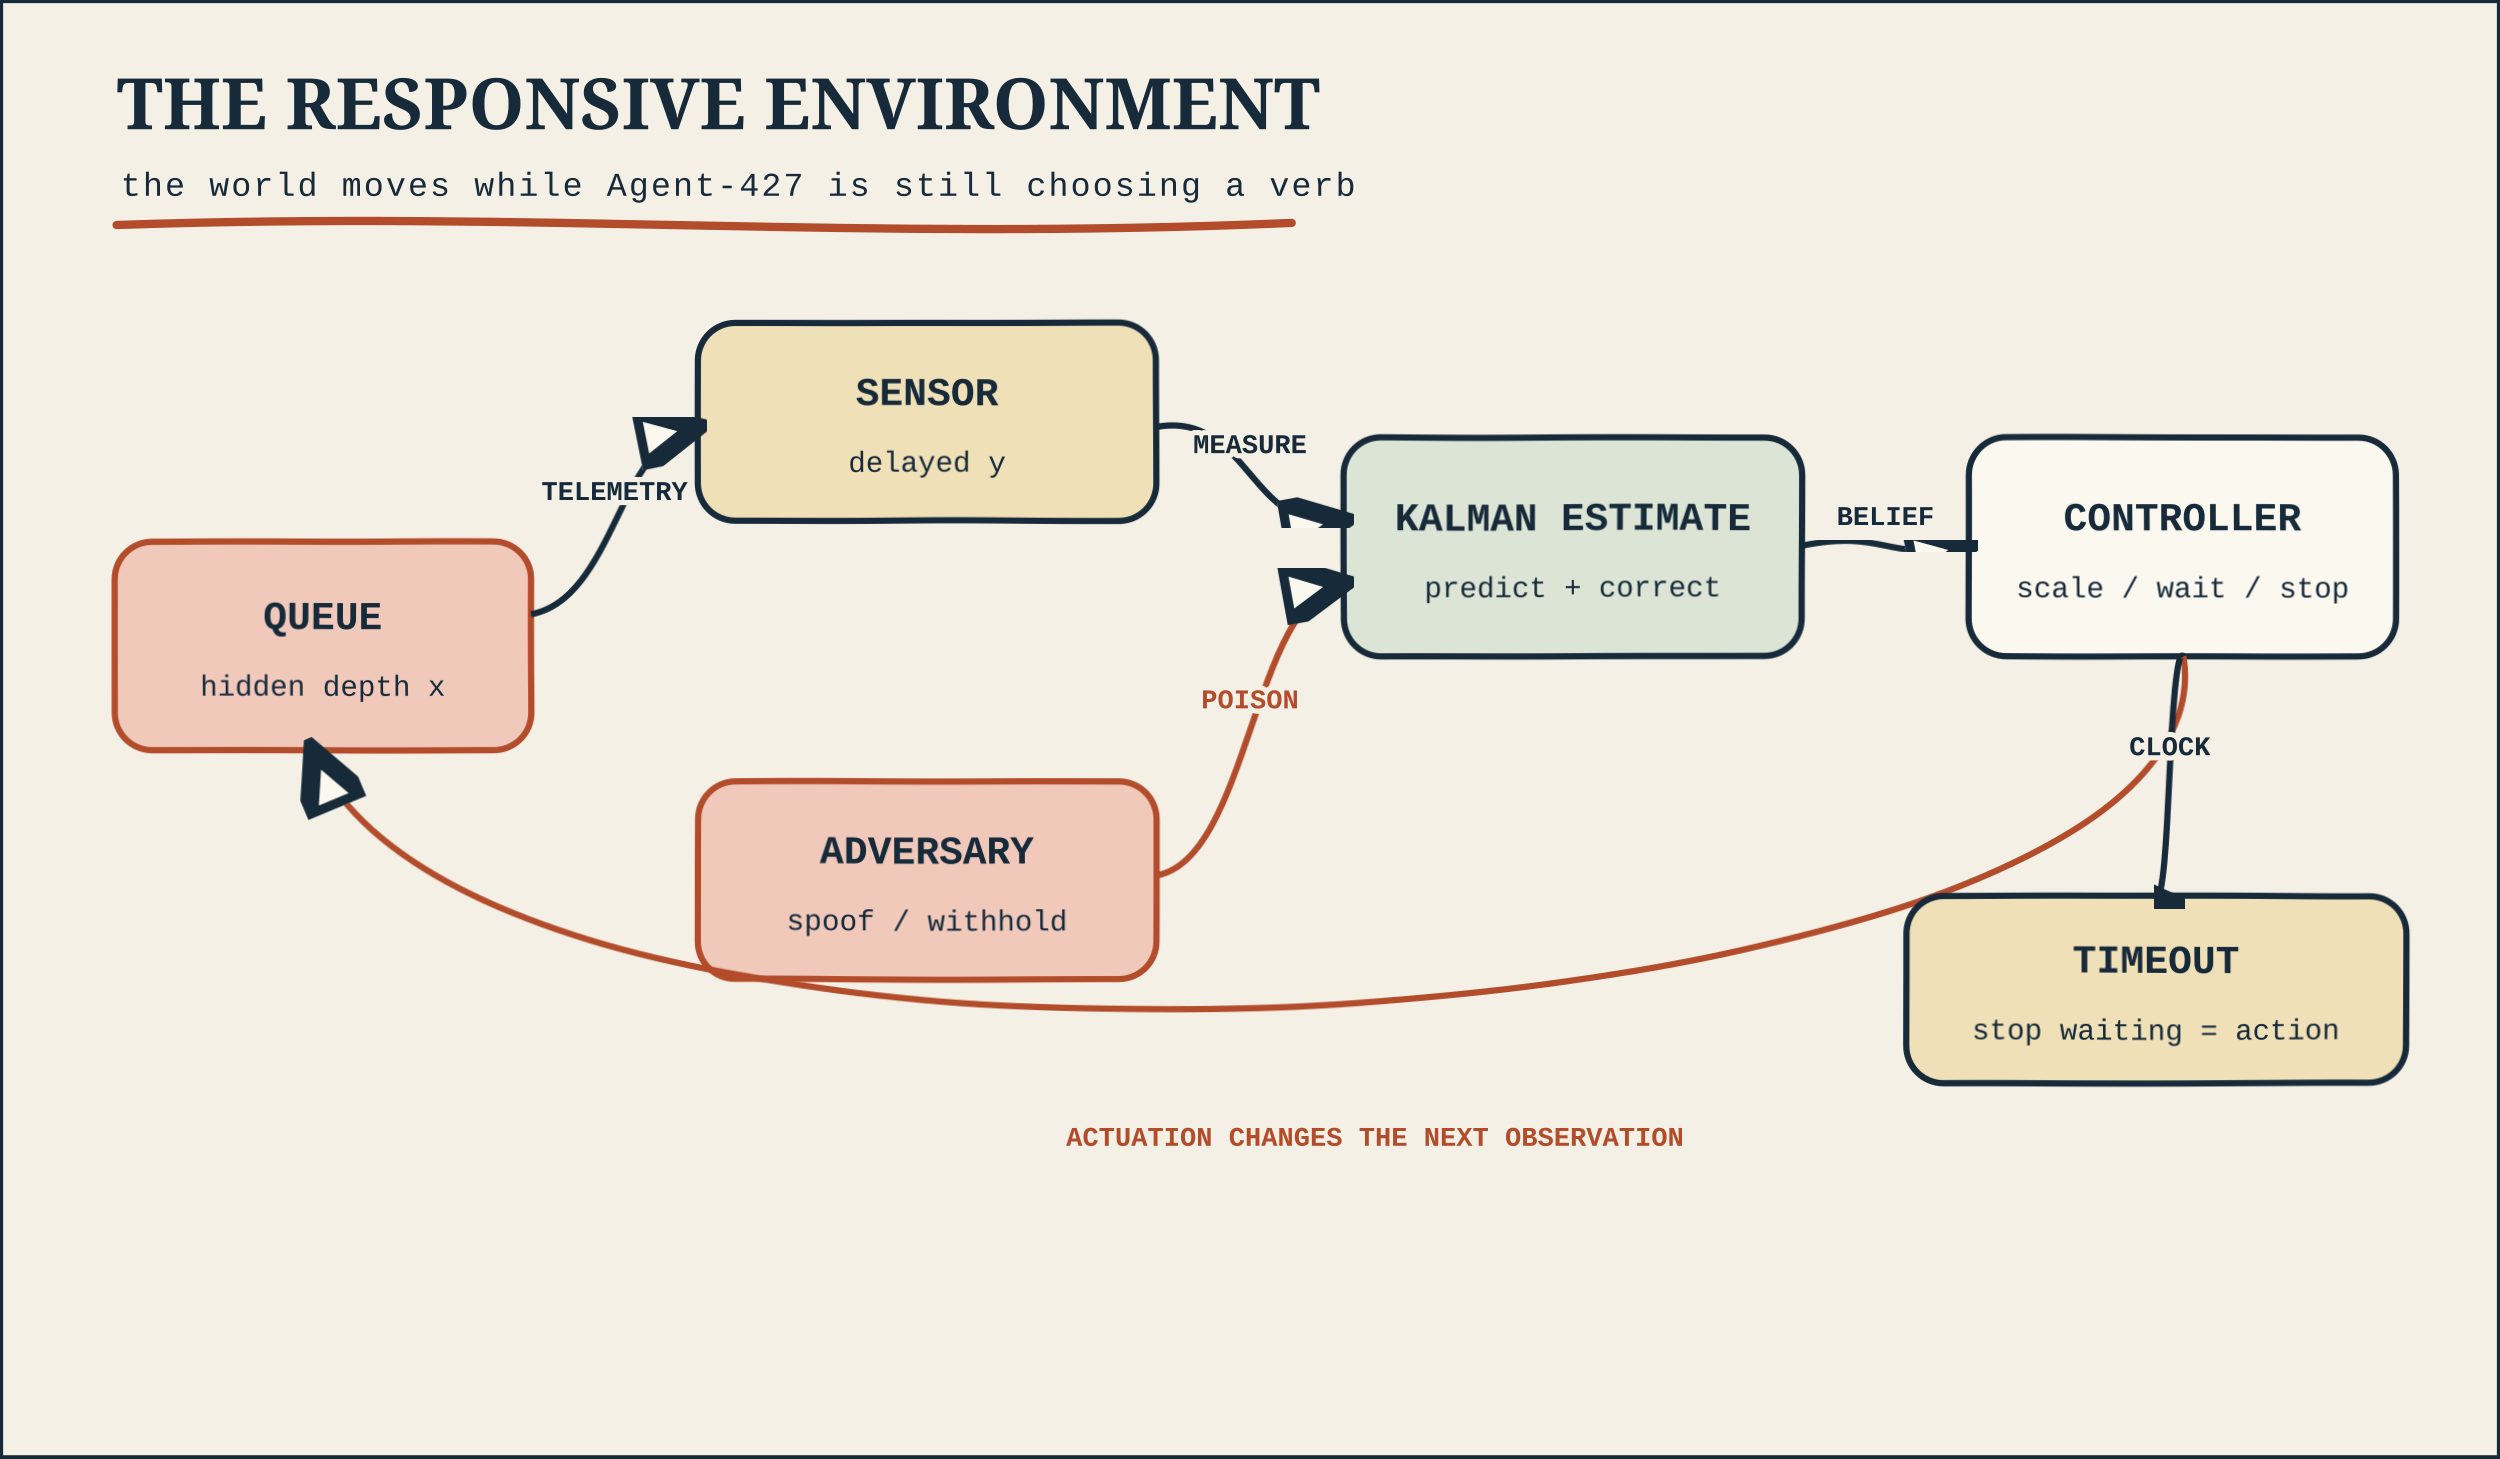
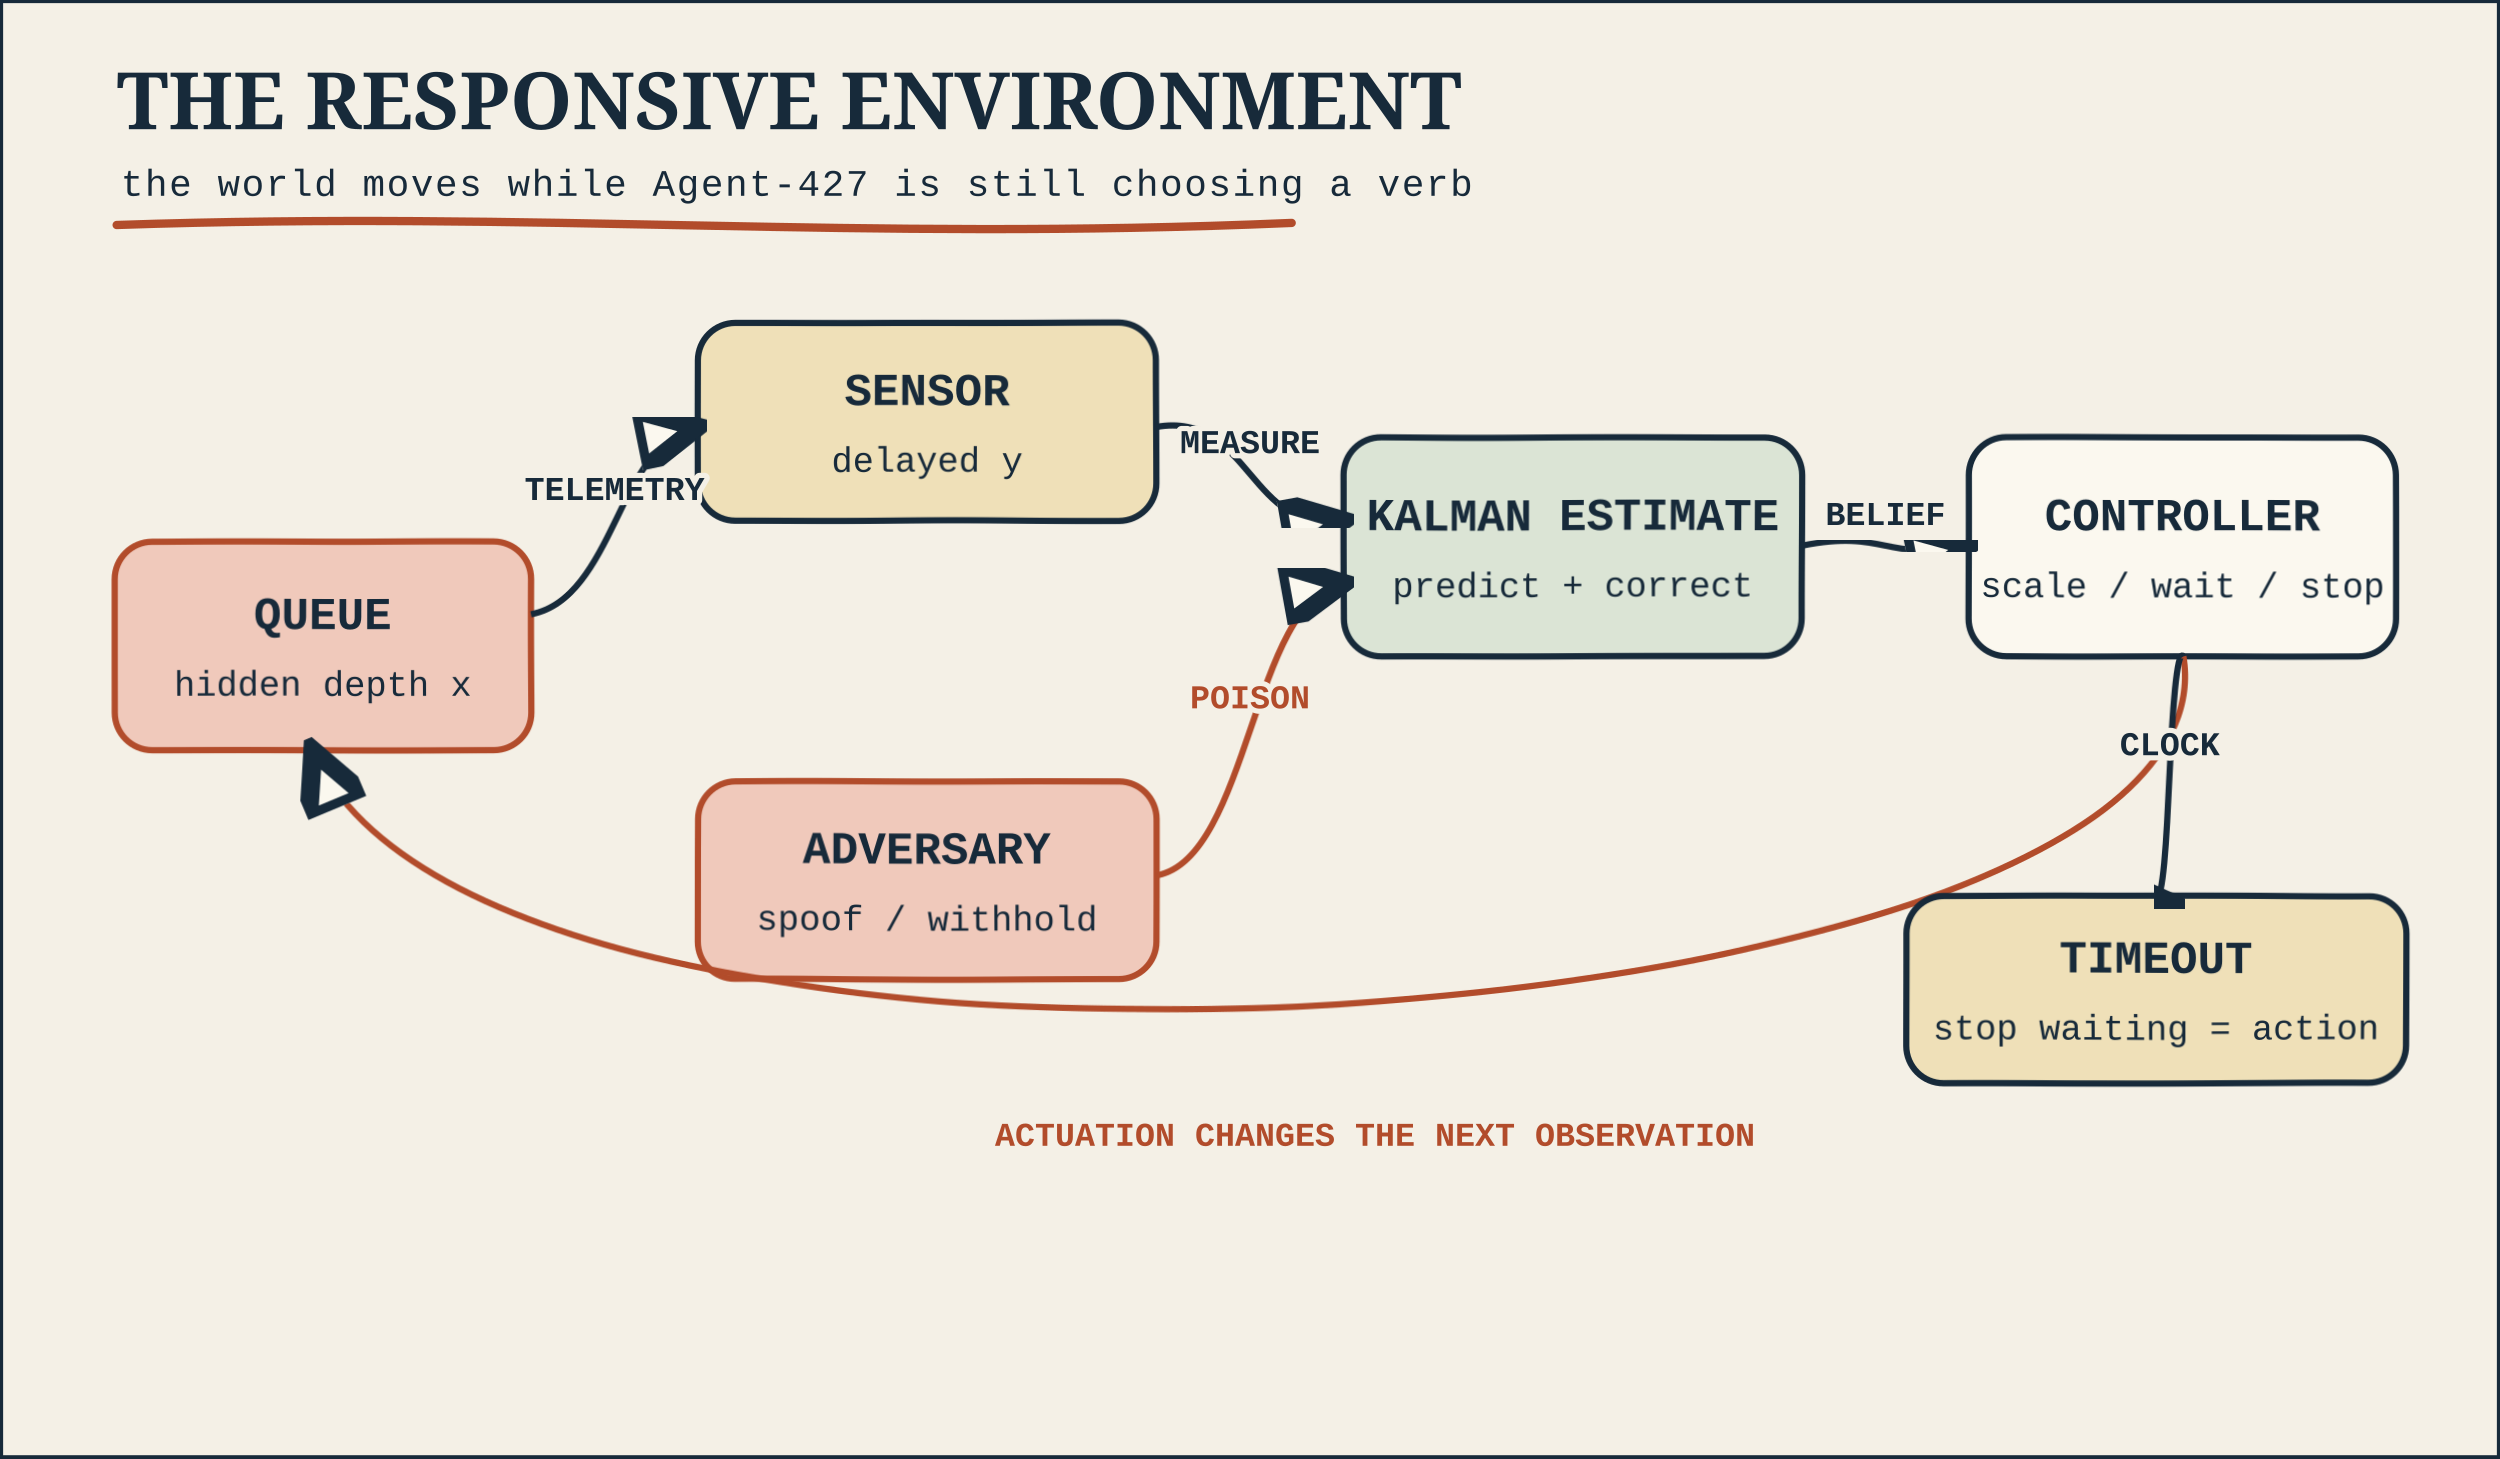
<svg xmlns="http://www.w3.org/2000/svg" width="1200" height="700" viewBox="0 0 1200 700" role="img" aria-labelledby="title desc">
  <defs>
    <marker id="arrow" markerWidth="12" markerHeight="10" refX="10" refY="5" orient="auto">
      <path d="M0,0 L10,5 L0,10 z" fill="#172a3a" />
    </marker>
    <marker id="red-arrow" markerWidth="12" markerHeight="10" refX="10" refY="5" orient="auto">
      <path d="M0,0 L10,5 L0,10 z" fill="#b24c2b" />
    </marker>
    <filter id="wobble" x="-5%" y="-5%" width="110%" height="110%">
      <feTurbulence type="fractalNoise" baseFrequency="0.012" numOctaves="1" seed="427" result="noise" />
      <feDisplacementMap in="SourceGraphic" in2="noise" scale="1.2" />
    </filter>
    <style>
      .paper { fill:#f4f0e6; }
      text { fill:#172a3a; font-family:"Courier New",monospace; }
-       .title { font-family:Georgia,serif; font-size:34px; font-weight:bold; }
-       .subtitle { font-size:16px; letter-spacing:1px; }
-       .label { font-size:19px; font-weight:bold; }
-       .detail { font-size:14px; }
-       .tiny { font-size:13px; font-weight:bold; paint-order:stroke; stroke:#f4f0e6; stroke-width:5px; stroke-linejoin:round; }
+       .title { font-family:Georgia,serif; font-size:38px; font-weight:bold; }
+       .subtitle { font-size:18px; letter-spacing:0.8px; }
+       .label { font-size:22px; font-weight:bold; }
+       .detail { font-size:17px; }
+       .tiny { font-size:16px; font-weight:bold; paint-order:stroke; stroke:#f4f0e6; stroke-width:5px; stroke-linejoin:round; }
      .rough { filter:url(#wobble); }
      rect, circle, ellipse, path, line, polygon { fill:#fbf8ef; stroke:#172a3a; stroke-width:3; }
      .arrow { fill:none; marker-end:url(#arrow); }
      .red .arrow, .red path, .red line, .red rect, .red circle { stroke:#b24c2b; }
      .red .arrow { marker-end:url(#red-arrow); }
      .red text, text.red { fill:#b24c2b; }
      .green rect, .green circle { fill:#dbe4d5; }
      .amber rect, .amber circle { fill:#efe0b8; }
      .danger rect, .danger circle { fill:#f0c9bb; stroke:#b24c2b; }
      .ghost rect, .ghost circle { fill:#e3e7e3; stroke-dasharray:9 7; }
      .scribble { fill:none; stroke:#b24c2b; stroke-width:4; stroke-linecap:round; }
    </style>
  </defs>
  <rect class="paper" width="1200" height="700" stroke="none" />
  <text class="title" x="56" y="62">THE RESPONSIVE ENVIRONMENT</text>
  <text class="subtitle" x="58" y="94">the world moves while Agent-427 is still choosing a verb</text>
  <path class="scribble" d="M56,108 C260,101 410,116 620,107" />
  <g class="rough danger">
    <rect x="55" y="260" width="200" height="100" rx="18" />
    <text class="label" x="155.0" y="302.0" text-anchor="middle">QUEUE</text>
    <text class="detail" x="155.0" y="334.0" text-anchor="middle">hidden depth x</text>
  </g>
  <g class="rough amber">
    <rect x="335" y="155" width="220" height="95" rx="18" />
    <text class="label" x="445.0" y="194.5" text-anchor="middle">SENSOR</text>
    <text class="detail" x="445.0" y="226.5" text-anchor="middle">delayed y</text>
  </g>
  <g class="rough danger">
    <rect x="335" y="375" width="220" height="95" rx="18" />
    <text class="label" x="445.0" y="414.5" text-anchor="middle">ADVERSARY</text>
    <text class="detail" x="445.0" y="446.5" text-anchor="middle">spoof / withhold</text>
  </g>
  <g class="rough green">
    <rect x="645" y="210" width="220" height="105" rx="18" />
    <text class="label" x="755.0" y="254.5" text-anchor="middle">KALMAN ESTIMATE</text>
    <text class="detail" x="755.0" y="286.5" text-anchor="middle">predict + correct</text>
  </g>
  <g class="rough ">
    <rect x="945" y="210" width="205" height="105" rx="18" />
    <text class="label" x="1047.5" y="254.5" text-anchor="middle">CONTROLLER</text>
    <text class="detail" x="1047.5" y="286.5" text-anchor="middle">scale / wait / stop</text>
  </g>
  <g class="">
    <path class="arrow rough" d="M255,295 C295.0,287 295.0,213 335,205" />
    <text class="tiny" x="295.0" y="240.0" text-anchor="middle">TELEMETRY</text>
  </g>
  <g class="">
    <path class="arrow rough" d="M555,205 C600.0,197 600.0,258 645,250" />
    <text class="tiny" x="600.0" y="217.5" text-anchor="middle">MEASURE</text>
  </g>
  <g class="red">
    <path class="arrow rough" d="M555,420 C600.0,412 600.0,288 645,280" />
    <text class="tiny" x="600.0" y="340.0" text-anchor="middle">POISON</text>
  </g>
  <g class="">
    <path class="arrow rough" d="M865,262 C905.0,254 905.0,270 945,262" />
    <text class="tiny" x="905.0" y="252.0" text-anchor="middle">BELIEF</text>
  </g>
  <g class="red">
    <path class="arrow rough" d="M1048,315 C1080,500 235,560 150,360" />
    <text class="tiny red" x="660" y="550" text-anchor="middle">ACTUATION CHANGES THE NEXT OBSERVATION</text>
  </g>
  <g class="rough amber">
    <rect x="915" y="430" width="240" height="90" rx="18" />
    <text class="label" x="1035.0" y="467.0" text-anchor="middle">TIMEOUT</text>
    <text class="detail" x="1035.0" y="499.0" text-anchor="middle">stop waiting = action</text>
  </g>
  <g class="">
    <path class="arrow rough" d="M1048,315 C1041.5,307 1041.5,438 1035,430" />
    <text class="tiny" x="1041.5" y="362.5" text-anchor="middle">CLOCK</text>
  </g>
</svg>
